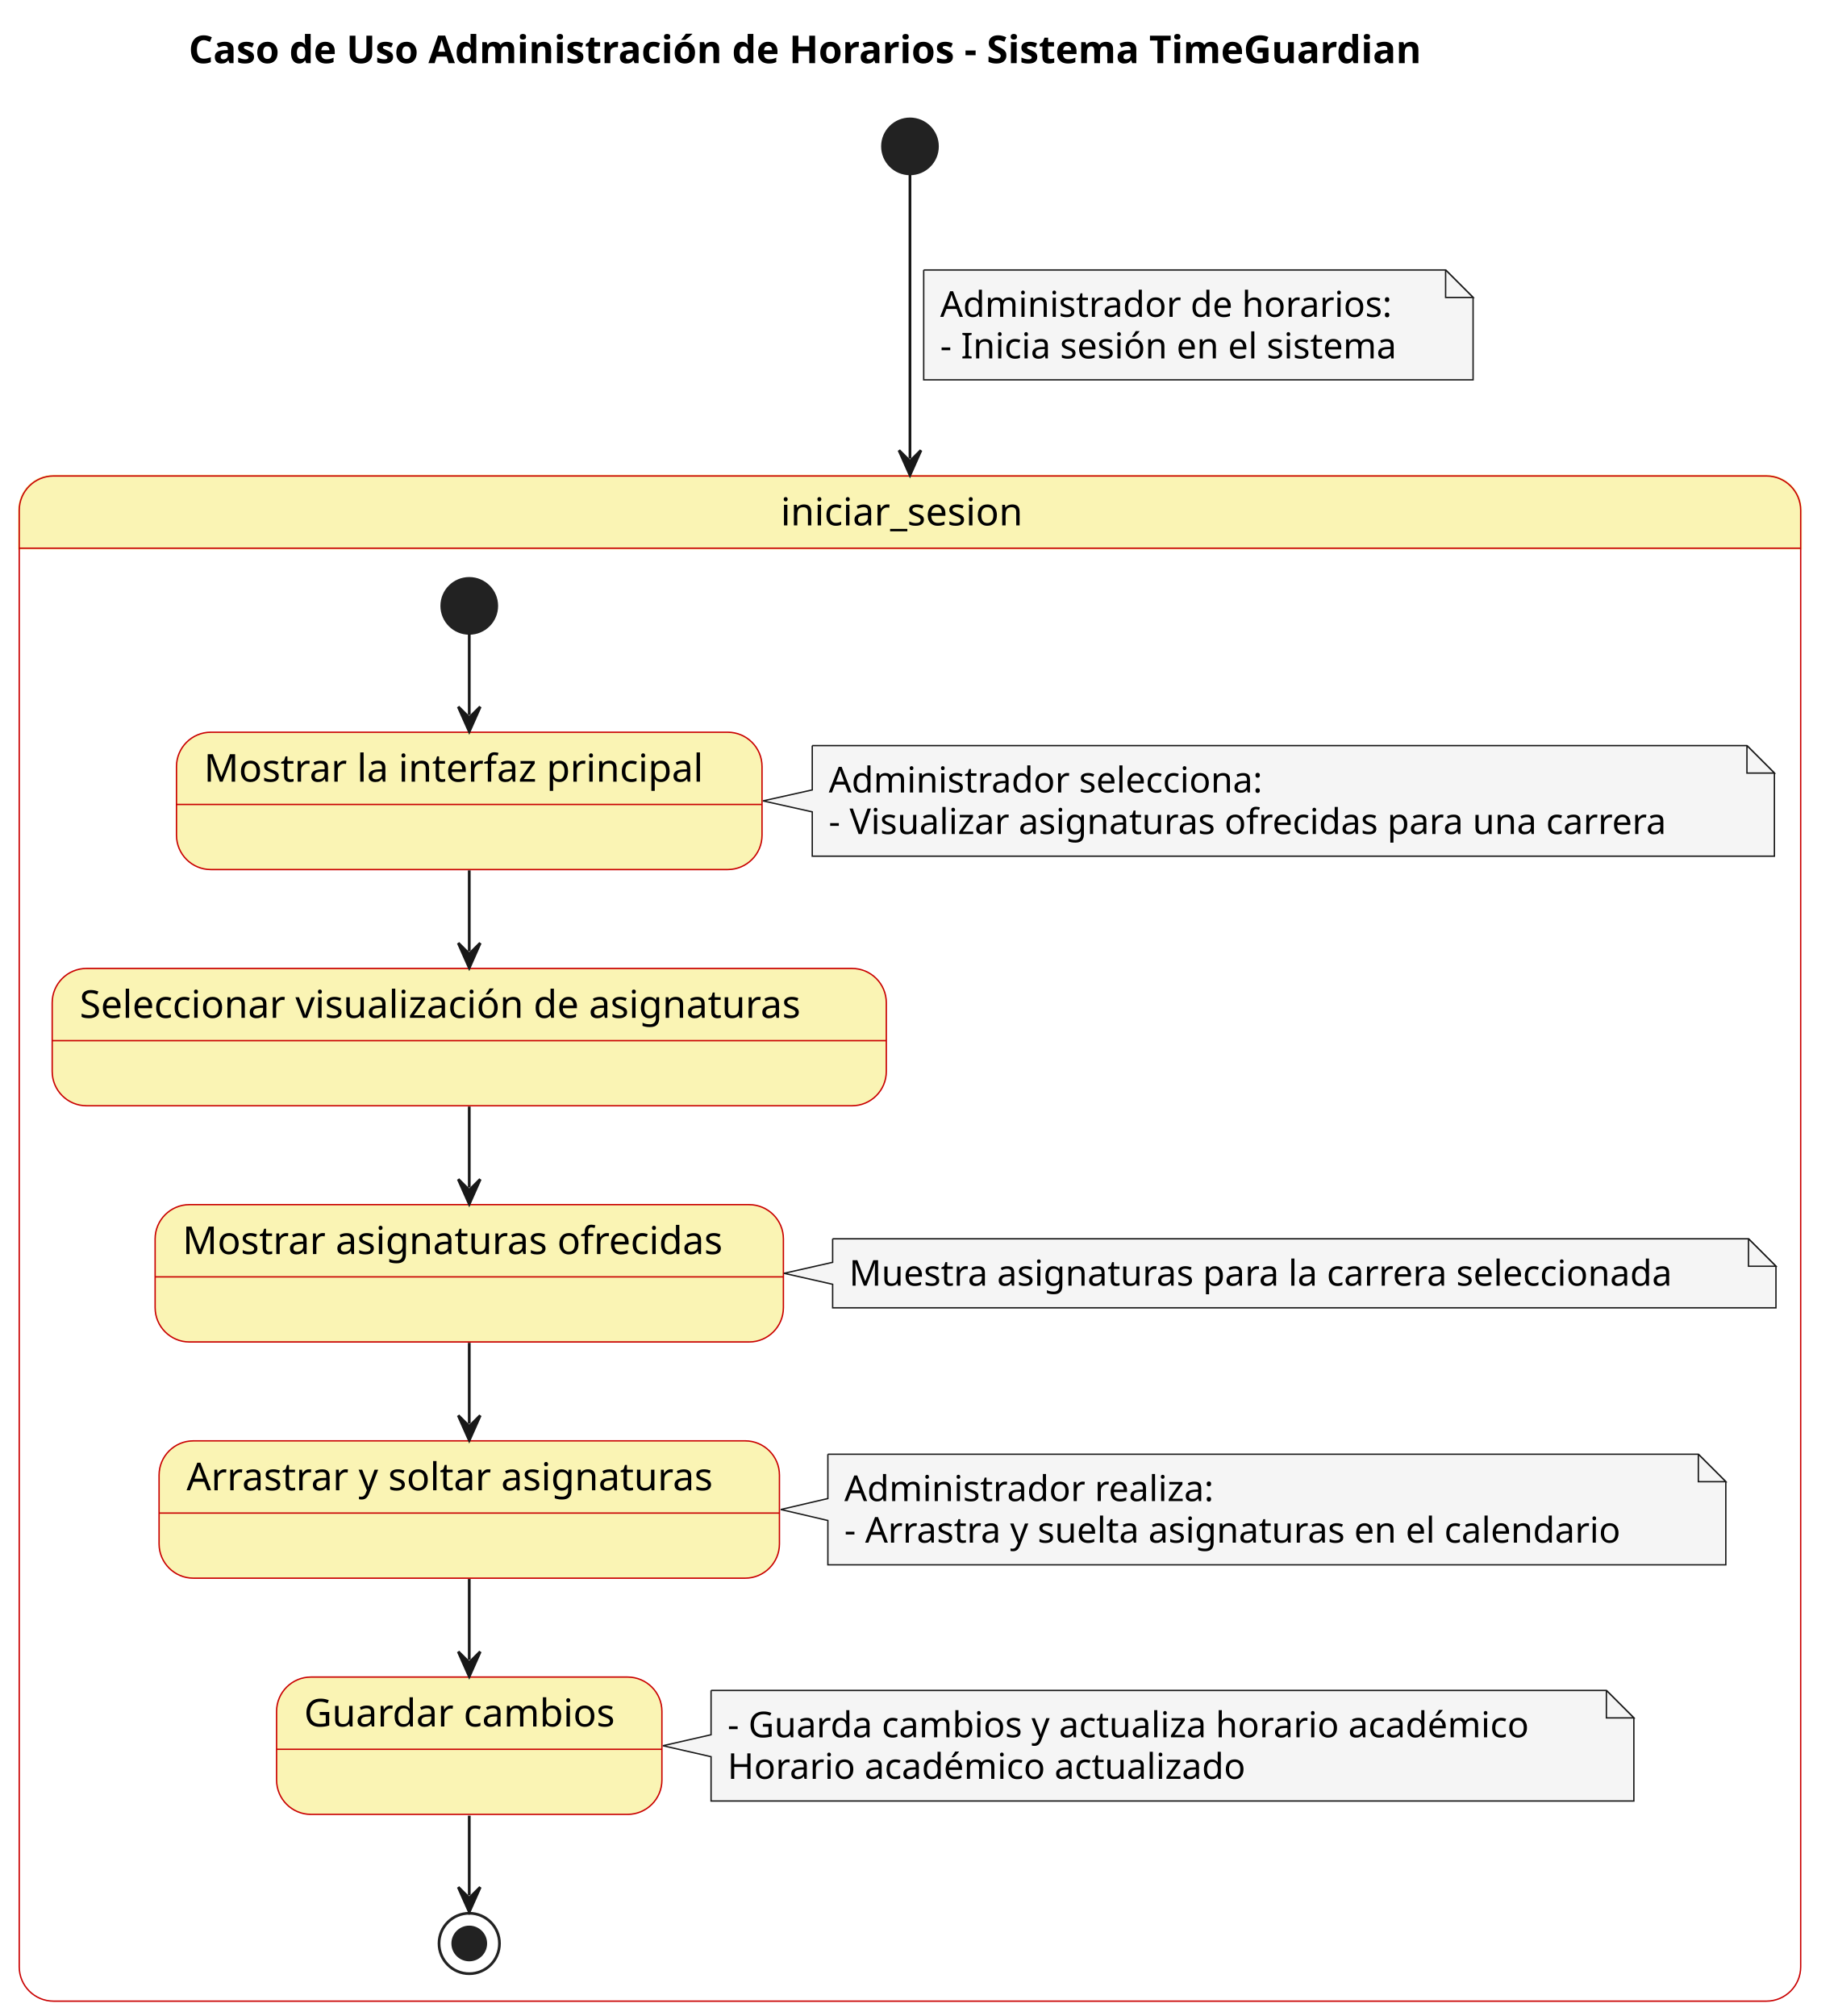
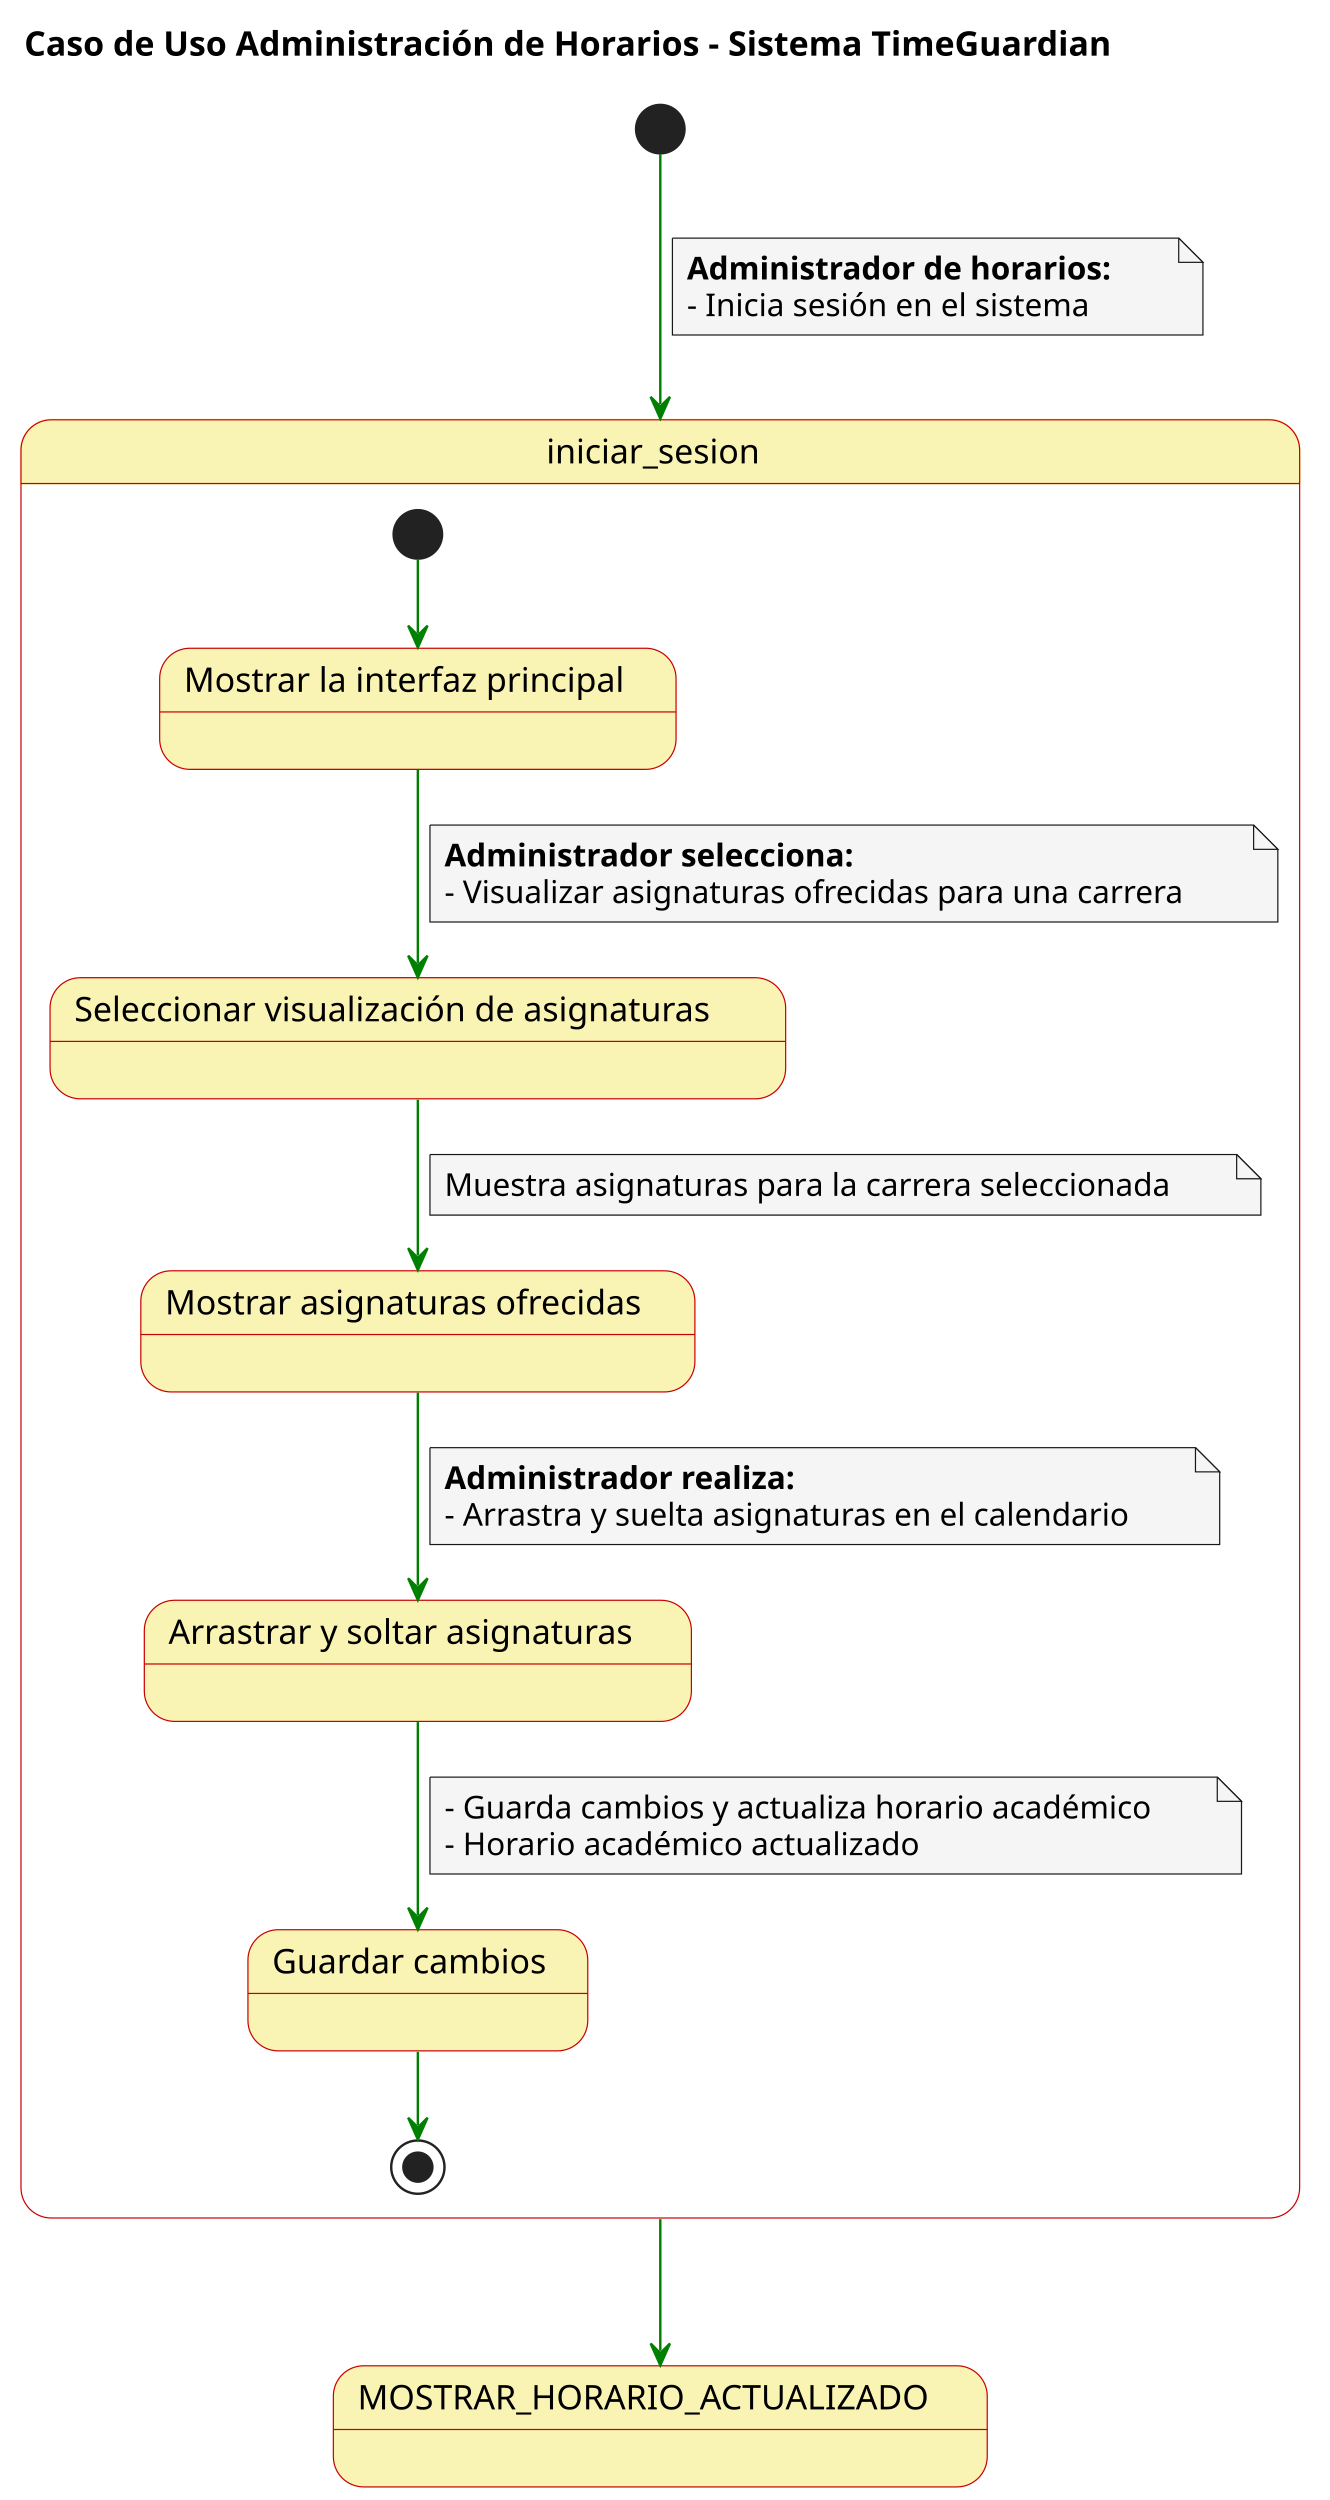
- <svg xmlns="http://www.w3.org/2000/svg" contentStyleType="text/css" height="734px" preserveAspectRatio="none" style="width:669px;height:734px;background:#FFFFFF;" version="1.1" viewBox="0 0 669 734" width="669px" zoomAndPan="magnify">
+ <svg xmlns="http://www.w3.org/2000/svg" contentStyleType="text/css" height="1032px" preserveAspectRatio="none" style="width:549px;height:1032px;background:#FFFFFF;" version="1.1" viewBox="0 0 549 1032" width="549px" zoomAndPan="magnify">
  <defs />
  <g>
-     <text fill="#000000" font-family="sans-serif" font-size="14" font-weight="bold" lengthAdjust="spacing" textLength="511.15" x="68.69" y="22.995">Caso de Uso Administración de Horarios - Sistema TimeGuardian</text>
-     <ellipse cx="331.27" cy="53.297" fill="#222222" rx="10" ry="10" style="stroke:#222222;stroke-width:1.0;" />
-     <path d="M19.5,173.297 L643.03,173.297 A12.5,12.5 0 0 1 655.53,185.797 L655.53,199.594 L7,199.594 L7,185.797 A12.5,12.5 0 0 1 19.5,173.297 " fill="#FAF4B4" style="stroke:#FAF4B4;stroke-width:1.0;" />
-     <rect fill="none" height="555.297" rx="12.5" ry="12.5" style="stroke:#C90000;stroke-width:0.5;" width="648.53" x="7" y="173.297" />
-     <line style="stroke:#C90000;stroke-width:0.5;" x1="7" x2="655.53" y1="199.594" y2="199.594" />
-     <text fill="#000000" font-family="sans-serif" font-size="14" lengthAdjust="spacing" textLength="94.103" x="284.213" y="191.292">iniciar_sesion</text>
-     <ellipse cx="170.83" cy="220.594" fill="#222222" rx="10" ry="10" style="stroke:#222222;stroke-width:1.0;" />
-     <g id="iniciar_sesion.mostrar_interfaz_principal">
-       <rect fill="#FAF4B4" height="50" rx="12.5" ry="12.5" style="stroke:#C90000;stroke-width:0.5;" width="213.163" x="64.25" y="266.594" />
-       <line style="stroke:#C90000;stroke-width:0.5;" x1="64.25" x2="277.413" y1="292.891" y2="292.891" />
-       <text fill="#000000" font-family="sans-serif" font-size="14" lengthAdjust="spacing" textLength="193.163" x="74.25" y="284.589">Mostrar la interfaz principal</text>
+     <text fill="#000000" font-family="sans-serif" font-size="14" font-weight="bold" lengthAdjust="spacing" textLength="511.15" x="10" y="22.995">Caso de Uso Administración de Horarios - Sistema TimeGuardian</text>
+     <ellipse cx="272.57" cy="53.297" fill="#222222" rx="10" ry="10" style="stroke:#222222;stroke-width:1.0;" />
+     <path d="M21.16,173.297 L523.99,173.297 A12.5,12.5 0 0 1 536.49,185.797 L536.49,199.594 L8.66,199.594 L8.66,185.797 A12.5,12.5 0 0 1 21.16,173.297 " fill="#FAF4B4" style="stroke:#FAF4B4;stroke-width:1.0;" />
+     <rect fill="none" height="742.297" rx="12.5" ry="12.5" style="stroke:#C90000;stroke-width:0.5;" width="527.83" x="8.66" y="173.297" />
+     <line style="stroke:#C90000;stroke-width:0.5;" x1="8.66" x2="536.49" y1="199.594" y2="199.594" />
+     <text fill="#000000" font-family="sans-serif" font-size="14" lengthAdjust="spacing" textLength="94.103" x="225.523" y="191.292">iniciar_sesion</text>
+     <g id="iniciar_sesion.state1">
+       <rect fill="#FAF4B4" height="50" rx="12.5" ry="12.5" style="stroke:#C90000;stroke-width:0.5;" width="213.163" x="65.91" y="267.594" />
+       <line style="stroke:#C90000;stroke-width:0.5;" x1="65.91" x2="279.073" y1="293.891" y2="293.891" />
+       <text fill="#000000" font-family="sans-serif" font-size="14" lengthAdjust="spacing" textLength="193.163" x="75.91" y="285.589">Mostrar la interfaz principal</text>
    </g>
-     <g id="iniciar_sesion.seleccionar_visualización_asignaturas">
-       <rect fill="#FAF4B4" height="50" rx="12.5" ry="12.5" style="stroke:#C90000;stroke-width:0.5;" width="303.657" x="19" y="352.594" />
-       <line style="stroke:#C90000;stroke-width:0.5;" x1="19" x2="322.657" y1="378.891" y2="378.891" />
-       <text fill="#000000" font-family="sans-serif" font-size="14" lengthAdjust="spacing" textLength="283.657" x="29" y="370.589">Seleccionar visualización de asignaturas</text>
+     <g id="iniciar_sesion.state2">
+       <rect fill="#FAF4B4" height="50" rx="12.5" ry="12.5" style="stroke:#C90000;stroke-width:0.5;" width="303.657" x="20.66" y="403.594" />
+       <line style="stroke:#C90000;stroke-width:0.5;" x1="20.66" x2="324.317" y1="429.891" y2="429.891" />
+       <text fill="#000000" font-family="sans-serif" font-size="14" lengthAdjust="spacing" textLength="283.657" x="30.66" y="421.589">Seleccionar visualización de asignaturas</text>
    </g>
-     <g id="elem_GMN10">
-       <path d="M295.7,271.464 L295.7,287.594 L277.76,291.594 L295.7,295.594 L295.7,311.729 A0,0 0 0 0 295.7,311.729 L645.966,311.729 A0,0 0 0 0 645.966,311.729 L645.966,281.464 L635.966,271.464 L295.7,271.464 A0,0 0 0 0 295.7,271.464 " fill="#F5F5F5" style="stroke:#181818;stroke-width:0.5;" />
-       <path d="M635.966,271.464 L635.966,281.464 L645.966,281.464 L635.966,271.464 " fill="#F5F5F5" style="stroke:#181818;stroke-width:0.5;" />
-       <text fill="#000000" font-family="sans-serif" font-size="13" lengthAdjust="spacing" textLength="168.962" x="301.7" y="288.531">Administrador selecciona:</text>
-       <text fill="#000000" font-family="sans-serif" font-size="13" lengthAdjust="spacing" textLength="329.266" x="301.7" y="303.663">- Visualizar asignaturas ofrecidas para una carrera</text>
+     <g id="iniciar_sesion.state3">
+       <rect fill="#FAF4B4" height="50" rx="12.5" ry="12.5" style="stroke:#C90000;stroke-width:0.5;" width="228.722" x="58.13" y="524.594" />
+       <line style="stroke:#C90000;stroke-width:0.5;" x1="58.13" x2="286.852" y1="550.891" y2="550.891" />
+       <text fill="#000000" font-family="sans-serif" font-size="14" lengthAdjust="spacing" textLength="208.722" x="68.13" y="542.589">Mostrar asignaturas ofrecidas</text>
    </g>
-     <g id="iniciar_sesion.mostrar_asignaturas_ofrecidas">
-       <rect fill="#FAF4B4" height="50" rx="12.5" ry="12.5" style="stroke:#C90000;stroke-width:0.5;" width="228.722" x="56.47" y="438.594" />
-       <line style="stroke:#C90000;stroke-width:0.5;" x1="56.47" x2="285.192" y1="464.891" y2="464.891" />
-       <text fill="#000000" font-family="sans-serif" font-size="14" lengthAdjust="spacing" textLength="208.722" x="66.47" y="456.589">Mostrar asignaturas ofrecidas</text>
+     <g id="iniciar_sesion.state4">
+       <rect fill="#FAF4B4" height="50" rx="12.5" ry="12.5" style="stroke:#C90000;stroke-width:0.5;" width="225.844" x="59.57" y="660.594" />
+       <line style="stroke:#C90000;stroke-width:0.5;" x1="59.57" x2="285.414" y1="686.891" y2="686.891" />
+       <text fill="#000000" font-family="sans-serif" font-size="14" lengthAdjust="spacing" textLength="205.844" x="69.57" y="678.589">Arrastrar y soltar asignaturas</text>
    </g>
-     <g id="elem_GMN15">
-       <path d="M303.12,451.024 L303.12,459.594 L285.42,463.594 L303.12,467.594 L303.12,476.157 A0,0 0 0 0 303.12,476.157 L646.53,476.157 A0,0 0 0 0 646.53,476.157 L646.53,461.024 L636.53,451.024 L303.12,451.024 A0,0 0 0 0 303.12,451.024 " fill="#F5F5F5" style="stroke:#181818;stroke-width:0.5;" />
-       <path d="M636.53,451.024 L636.53,461.024 L646.53,461.024 L636.53,451.024 " fill="#F5F5F5" style="stroke:#181818;stroke-width:0.5;" />
-       <text fill="#000000" font-family="sans-serif" font-size="13" lengthAdjust="spacing" textLength="322.41" x="309.12" y="468.091">Muestra asignaturas para la carrera seleccionada</text>
+     <g id="iniciar_sesion.state5">
+       <rect fill="#FAF4B4" height="50" rx="12.5" ry="12.5" style="stroke:#C90000;stroke-width:0.5;" width="140.278" x="102.35" y="796.594" />
+       <line style="stroke:#C90000;stroke-width:0.5;" x1="102.35" x2="242.629" y1="822.891" y2="822.891" />
+       <text fill="#000000" font-family="sans-serif" font-size="14" lengthAdjust="spacing" textLength="120.278" x="112.35" y="814.589">Guardar cambios</text>
    </g>
-     <g id="iniciar_sesion.arrastrar_soltar_asignaturas">
-       <rect fill="#FAF4B4" height="50" rx="12.5" ry="12.5" style="stroke:#C90000;stroke-width:0.5;" width="225.844" x="57.91" y="524.594" />
-       <line style="stroke:#C90000;stroke-width:0.5;" x1="57.91" x2="283.754" y1="550.891" y2="550.891" />
-       <text fill="#000000" font-family="sans-serif" font-size="14" lengthAdjust="spacing" textLength="205.844" x="67.91" y="542.589">Arrastrar y soltar asignaturas</text>
+     <ellipse cx="172.49" cy="220.594" fill="#222222" rx="10" ry="10" style="stroke:#222222;stroke-width:1.0;" />
+     <ellipse cx="172.49" cy="894.594" fill="none" rx="11" ry="11" style="stroke:#222222;stroke-width:1.0;" />
+     <ellipse cx="172.49" cy="894.594" fill="#222222" rx="6" ry="6" style="stroke:#222222;stroke-width:1.0;" />
+     <g id="link_*start*iniciar_sesion_state1">
+       <path d="M172.49,231.034 C172.49,240.294 172.49,248.784 172.49,261.274 " fill="none" id="*start*iniciar_sesion-to-state1" style="stroke:#008000;stroke-width:1.0;" />
+       <polygon fill="#008000" points="172.49,267.274,176.49,258.274,172.49,262.274,168.49,258.274,172.49,267.274" style="stroke:#008000;stroke-width:1.0;" />
    </g>
-     <g id="elem_GMN20">
-       <path d="M301.38,529.464 L301.38,545.594 L284.24,549.594 L301.38,553.594 L301.38,569.729 A0,0 0 0 0 301.38,569.729 L628.274,569.729 A0,0 0 0 0 628.274,569.729 L628.274,539.464 L618.274,529.464 L301.38,529.464 A0,0 0 0 0 301.38,529.464 " fill="#F5F5F5" style="stroke:#181818;stroke-width:0.5;" />
-       <path d="M618.274,529.464 L618.274,539.464 L628.274,539.464 L618.274,529.464 " fill="#F5F5F5" style="stroke:#181818;stroke-width:0.5;" />
-       <text fill="#000000" font-family="sans-serif" font-size="13" lengthAdjust="spacing" textLength="143.838" x="307.38" y="546.531">Administrador realiza:</text>
-       <text fill="#000000" font-family="sans-serif" font-size="13" lengthAdjust="spacing" textLength="305.894" x="307.38" y="561.663">- Arrastra y suelta asignaturas en el calendario</text>
+     <g id="link_state1_state2">
+       <path d="M172.49,317.864 C172.49,342.144 172.49,373.284 172.49,397.504 " fill="none" id="state1-to-state2" style="stroke:#008000;stroke-width:1.0;" />
+       <polygon fill="#008000" points="172.49,403.504,176.49,394.504,172.49,398.504,168.49,394.504,172.49,403.504" style="stroke:#008000;stroke-width:1.0;" />
+       <path d="M177.49,340.594 L177.49,380.594 L527.49,380.594 L527.49,350.594 L517.49,340.594 L177.49,340.594 " fill="#F5F5F5" style="stroke:#181818;stroke-width:0.5;" />
+       <path d="M517.49,340.594 L517.49,350.594 L527.49,350.594 L517.49,340.594 " fill="#F5F5F5" style="stroke:#181818;stroke-width:0.5;" />
+       <text fill="#000000" font-family="sans-serif" font-size="13" font-weight="bold" lengthAdjust="spacing" textLength="191.242" x="183.49" y="357.661">Administrador selecciona:</text>
+       <text fill="#000000" font-family="sans-serif" font-size="13" lengthAdjust="spacing" textLength="329.266" x="183.49" y="372.793">- Visualizar asignaturas ofrecidas para una carrera</text>
    </g>
-     <g id="iniciar_sesion.guardar_cambios">
-       <rect fill="#FAF4B4" height="50" rx="12.5" ry="12.5" style="stroke:#C90000;stroke-width:0.5;" width="140.278" x="100.69" y="610.594" />
-       <line style="stroke:#C90000;stroke-width:0.5;" x1="100.69" x2="240.968" y1="636.891" y2="636.891" />
-       <text fill="#000000" font-family="sans-serif" font-size="14" lengthAdjust="spacing" textLength="120.278" x="110.69" y="628.589">Guardar cambios</text>
+     <g id="link_state2_state3">
+       <path d="M172.49,453.964 C172.49,474.494 172.49,497.734 172.49,518.254 " fill="none" id="state2-to-state3" style="stroke:#008000;stroke-width:1.0;" />
+       <polygon fill="#008000" points="172.49,524.254,176.49,515.254,172.49,519.254,168.49,515.254,172.49,524.254" style="stroke:#008000;stroke-width:1.0;" />
+       <path d="M177.49,476.594 L177.49,501.594 L520.49,501.594 L520.49,486.594 L510.49,476.594 L177.49,476.594 " fill="#F5F5F5" style="stroke:#181818;stroke-width:0.5;" />
+       <path d="M510.49,476.594 L510.49,486.594 L520.49,486.594 L510.49,476.594 " fill="#F5F5F5" style="stroke:#181818;stroke-width:0.5;" />
+       <text fill="#000000" font-family="sans-serif" font-size="13" lengthAdjust="spacing" textLength="322.41" x="183.49" y="493.661">Muestra asignaturas para la carrera seleccionada</text>
    </g>
-     <g id="elem_GMN25">
-       <path d="M258.86,615.464 L258.86,631.594 L241.33,635.594 L258.86,639.594 L258.86,655.729 A0,0 0 0 0 258.86,655.729 L594.799,655.729 A0,0 0 0 0 594.799,655.729 L594.799,625.464 L584.799,615.464 L258.86,615.464 A0,0 0 0 0 258.86,615.464 " fill="#F5F5F5" style="stroke:#181818;stroke-width:0.5;" />
-       <path d="M584.799,615.464 L584.799,625.464 L594.799,625.464 L584.799,615.464 " fill="#F5F5F5" style="stroke:#181818;stroke-width:0.5;" />
-       <text fill="#000000" font-family="sans-serif" font-size="13" lengthAdjust="spacing" textLength="314.939" x="264.86" y="632.531">- Guarda cambios y actualiza horario académico</text>
-       <text fill="#000000" font-family="sans-serif" font-size="13" lengthAdjust="spacing" textLength="201.557" x="264.86" y="647.663">Horario académico actualizado</text>
+     <g id="link_state3_state4">
+       <path d="M172.49,574.864 C172.49,599.144 172.49,630.284 172.49,654.504 " fill="none" id="state3-to-state4" style="stroke:#008000;stroke-width:1.0;" />
+       <polygon fill="#008000" points="172.49,660.504,176.49,651.504,172.49,655.504,168.49,651.504,172.49,660.504" style="stroke:#008000;stroke-width:1.0;" />
+       <path d="M177.49,597.594 L177.49,637.594 L503.49,637.594 L503.49,607.594 L493.49,597.594 L177.49,597.594 " fill="#F5F5F5" style="stroke:#181818;stroke-width:0.5;" />
+       <path d="M493.49,597.594 L493.49,607.594 L503.49,607.594 L493.49,597.594 " fill="#F5F5F5" style="stroke:#181818;stroke-width:0.5;" />
+       <text fill="#000000" font-family="sans-serif" font-size="13" font-weight="bold" lengthAdjust="spacing" textLength="163.839" x="183.49" y="614.661">Administrador realiza:</text>
+       <text fill="#000000" font-family="sans-serif" font-size="13" lengthAdjust="spacing" textLength="305.894" x="183.49" y="629.793">- Arrastra y suelta asignaturas en el calendario</text>
    </g>
-     <ellipse cx="170.83" cy="707.594" fill="none" rx="11" ry="11" style="stroke:#222222;stroke-width:1.0;" />
-     <ellipse cx="170.83" cy="707.594" fill="#222222" rx="6" ry="6" style="stroke:#222222;stroke-width:1.0;" />
-     <g id="link_*start*iniciar_sesion_mostrar_interfaz_principal">
-       <path d="M170.83,230.904 C170.83,239.944 170.83,248.084 170.83,260.324 " fill="none" id="*start*iniciar_sesion-to-mostrar_interfaz_principal" style="stroke:#181818;stroke-width:1.0;" />
-       <polygon fill="#181818" points="170.83,266.324,174.83,257.324,170.83,261.324,166.83,257.324,170.83,266.324" style="stroke:#181818;stroke-width:1.0;" />
+     <g id="link_state4_state5">
+       <path d="M172.49,710.864 C172.49,735.144 172.49,766.284 172.49,790.504 " fill="none" id="state4-to-state5" style="stroke:#008000;stroke-width:1.0;" />
+       <polygon fill="#008000" points="172.49,796.504,176.49,787.504,172.49,791.504,168.49,787.504,172.49,796.504" style="stroke:#008000;stroke-width:1.0;" />
+       <path d="M177.49,733.594 L177.49,773.594 L512.49,773.594 L512.49,743.594 L502.49,733.594 L177.49,733.594 " fill="#F5F5F5" style="stroke:#181818;stroke-width:0.5;" />
+       <path d="M502.49,733.594 L502.49,743.594 L512.49,743.594 L502.49,733.594 " fill="#F5F5F5" style="stroke:#181818;stroke-width:0.5;" />
+       <text fill="#000000" font-family="sans-serif" font-size="13" lengthAdjust="spacing" textLength="314.939" x="183.49" y="750.661">- Guarda cambios y actualiza horario académico</text>
+       <text fill="#000000" font-family="sans-serif" font-size="13" lengthAdjust="spacing" textLength="210.38" x="183.49" y="765.793">- Horario académico actualizado</text>
    </g>
-     <g id="link_mostrar_interfaz_principal_seleccionar_visualización_asignaturas">
-       <path d="M170.83,316.894 C170.83,328.034 170.83,335.214 170.83,346.354 " fill="none" id="mostrar_interfaz_principal-to-seleccionar_visualización_asignaturas" style="stroke:#181818;stroke-width:1.0;" />
-       <polygon fill="#181818" points="170.83,352.354,174.83,343.354,170.83,347.354,166.83,343.354,170.83,352.354" style="stroke:#181818;stroke-width:1.0;" />
+     <g id="link_state5_*end*iniciar_sesion">
+       <path d="M172.49,847.024 C172.49,859.384 172.49,867.724 172.49,877.194 " fill="none" id="state5-to-*end*iniciar_sesion" style="stroke:#008000;stroke-width:1.0;" />
+       <polygon fill="#008000" points="172.49,883.194,176.49,874.194,172.49,878.194,168.49,874.194,172.49,883.194" style="stroke:#008000;stroke-width:1.0;" />
    </g>
-     <g id="link_seleccionar_visualización_asignaturas_mostrar_asignaturas_ofrecidas">
-       <path d="M170.83,402.894 C170.83,414.034 170.83,421.214 170.83,432.354 " fill="none" id="seleccionar_visualización_asignaturas-to-mostrar_asignaturas_ofrecidas" style="stroke:#181818;stroke-width:1.0;" />
-       <polygon fill="#181818" points="170.83,438.354,174.83,429.354,170.83,433.354,166.83,429.354,170.83,438.354" style="stroke:#181818;stroke-width:1.0;" />
-     </g>
-     <g id="link_mostrar_asignaturas_ofrecidas_arrastrar_soltar_asignaturas">
-       <path d="M170.83,488.894 C170.83,500.034 170.83,507.214 170.83,518.354 " fill="none" id="mostrar_asignaturas_ofrecidas-to-arrastrar_soltar_asignaturas" style="stroke:#181818;stroke-width:1.0;" />
-       <polygon fill="#181818" points="170.83,524.354,174.83,515.354,170.83,519.354,166.83,515.354,170.83,524.354" style="stroke:#181818;stroke-width:1.0;" />
-     </g>
-     <g id="link_arrastrar_soltar_asignaturas_guardar_cambios">
-       <path d="M170.83,574.894 C170.83,586.034 170.83,593.214 170.83,604.354 " fill="none" id="arrastrar_soltar_asignaturas-to-guardar_cambios" style="stroke:#181818;stroke-width:1.0;" />
-       <polygon fill="#181818" points="170.83,610.354,174.83,601.354,170.83,605.354,166.83,601.354,170.83,610.354" style="stroke:#181818;stroke-width:1.0;" />
-     </g>
-     <g id="link_guardar_cambios_*end*iniciar_sesion">
-       <path d="M170.83,661.074 C170.83,673.064 170.83,680.864 170.83,690.094 " fill="none" id="guardar_cambios-to-*end*iniciar_sesion" style="stroke:#181818;stroke-width:1.0;" />
-       <polygon fill="#181818" points="170.83,696.094,174.83,687.094,170.83,691.094,166.83,687.094,170.83,696.094" style="stroke:#181818;stroke-width:1.0;" />
+     <g id="MOSTRAR_HORARIO_ACTUALIZADO">
+       <rect fill="#FAF4B4" height="50" rx="12.5" ry="12.5" style="stroke:#C90000;stroke-width:0.5;" width="269.922" x="137.61" y="976.597" />
+       <line style="stroke:#C90000;stroke-width:0.5;" x1="137.61" x2="407.532" y1="1002.894" y2="1002.894" />
+       <text fill="#000000" font-family="sans-serif" font-size="14" lengthAdjust="spacing" textLength="249.922" x="147.61" y="994.592">MOSTRAR_HORARIO_ACTUALIZADO</text>
    </g>
    <g id="link_*start*_iniciar_sesion">
-       <path d="M331.27,63.687 C331.27,81.597 331.27,117.287 331.27,166.957 " fill="none" id="*start*-to-iniciar_sesion" style="stroke:#181818;stroke-width:1.0;" />
-       <polygon fill="#181818" points="331.27,172.957,335.27,163.957,331.27,167.957,327.27,163.957,331.27,172.957" style="stroke:#181818;stroke-width:1.0;" />
-       <path d="M336.27,98.297 L336.27,138.297 L536.27,138.297 L536.27,108.297 L526.27,98.297 L336.27,98.297 " fill="#F5F5F5" style="stroke:#181818;stroke-width:0.5;" />
-       <path d="M526.27,98.297 L526.27,108.297 L536.27,108.297 L526.27,98.297 " fill="#F5F5F5" style="stroke:#181818;stroke-width:0.5;" />
-       <text fill="#000000" font-family="sans-serif" font-size="13" lengthAdjust="spacing" textLength="174.084" x="342.27" y="115.364">Administrador de horarios:</text>
-       <text fill="#000000" font-family="sans-serif" font-size="13" lengthAdjust="spacing" textLength="179.842" x="342.27" y="130.497">- Inicia sesión en el sistema</text>
+       <path d="M272.57,63.637 C272.57,81.197 272.57,116.017 272.57,166.817 " fill="none" id="*start*-to-iniciar_sesion" style="stroke:#008000;stroke-width:1.0;" />
+       <polygon fill="#008000" points="272.57,172.817,276.57,163.817,272.57,167.817,268.57,163.817,272.57,172.817" style="stroke:#008000;stroke-width:1.0;" />
+       <path d="M277.57,98.297 L277.57,138.297 L496.57,138.297 L496.57,108.297 L486.57,98.297 L277.57,98.297 " fill="#F5F5F5" style="stroke:#181818;stroke-width:0.5;" />
+       <path d="M486.57,98.297 L486.57,108.297 L496.57,108.297 L486.57,98.297 " fill="#F5F5F5" style="stroke:#181818;stroke-width:0.5;" />
+       <text fill="#000000" font-family="sans-serif" font-size="13" font-weight="bold" lengthAdjust="spacing" textLength="198.142" x="283.57" y="115.364">Administrador de horarios:</text>
+       <text fill="#000000" font-family="sans-serif" font-size="13" lengthAdjust="spacing" textLength="179.842" x="283.57" y="130.497">- Inicia sesión en el sistema</text>
+     </g>
+     <g id="link_iniciar_sesion_MOSTRAR_HORARIO_ACTUALIZADO">
+       <path d="M272.57,916.057 C272.57,940.677 272.57,955.537 272.57,970.387 " fill="none" id="iniciar_sesion-to-MOSTRAR_HORARIO_ACTUALIZADO" style="stroke:#008000;stroke-width:1.0;" />
+       <polygon fill="#008000" points="272.57,976.387,276.57,967.387,272.57,971.387,268.57,967.387,272.57,976.387" style="stroke:#008000;stroke-width:1.0;" />
    </g>
  </g>
</svg>
